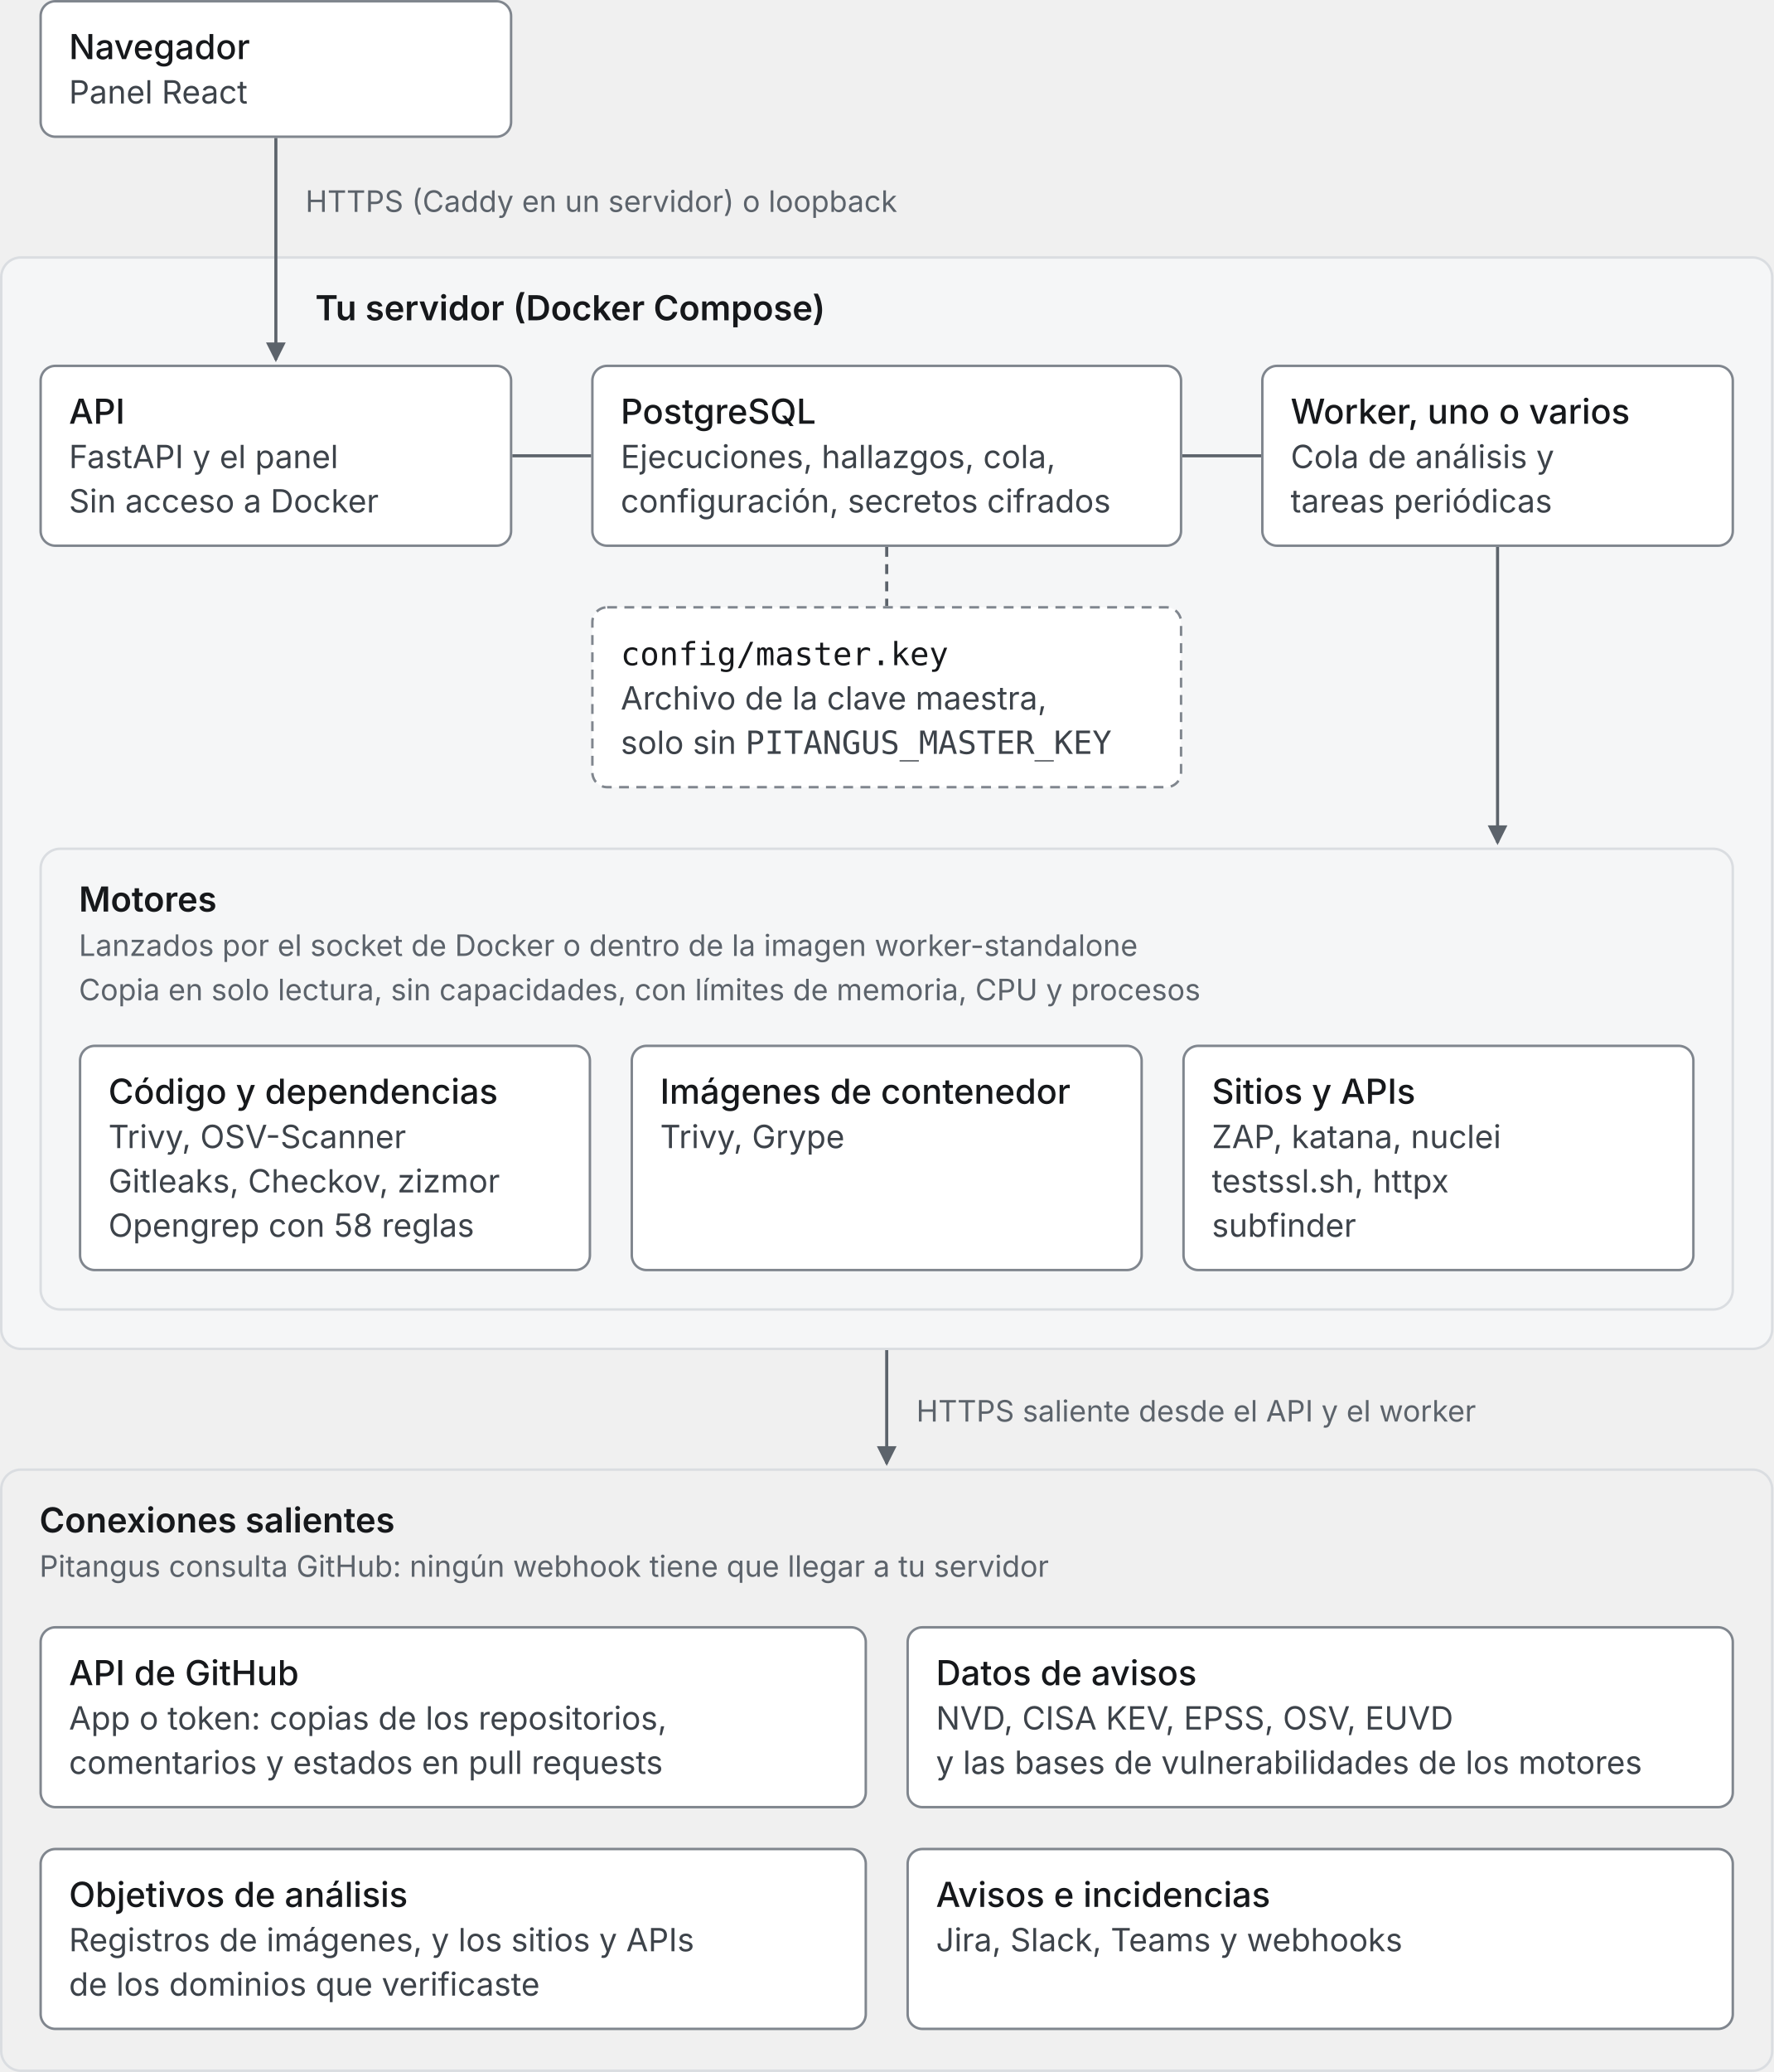
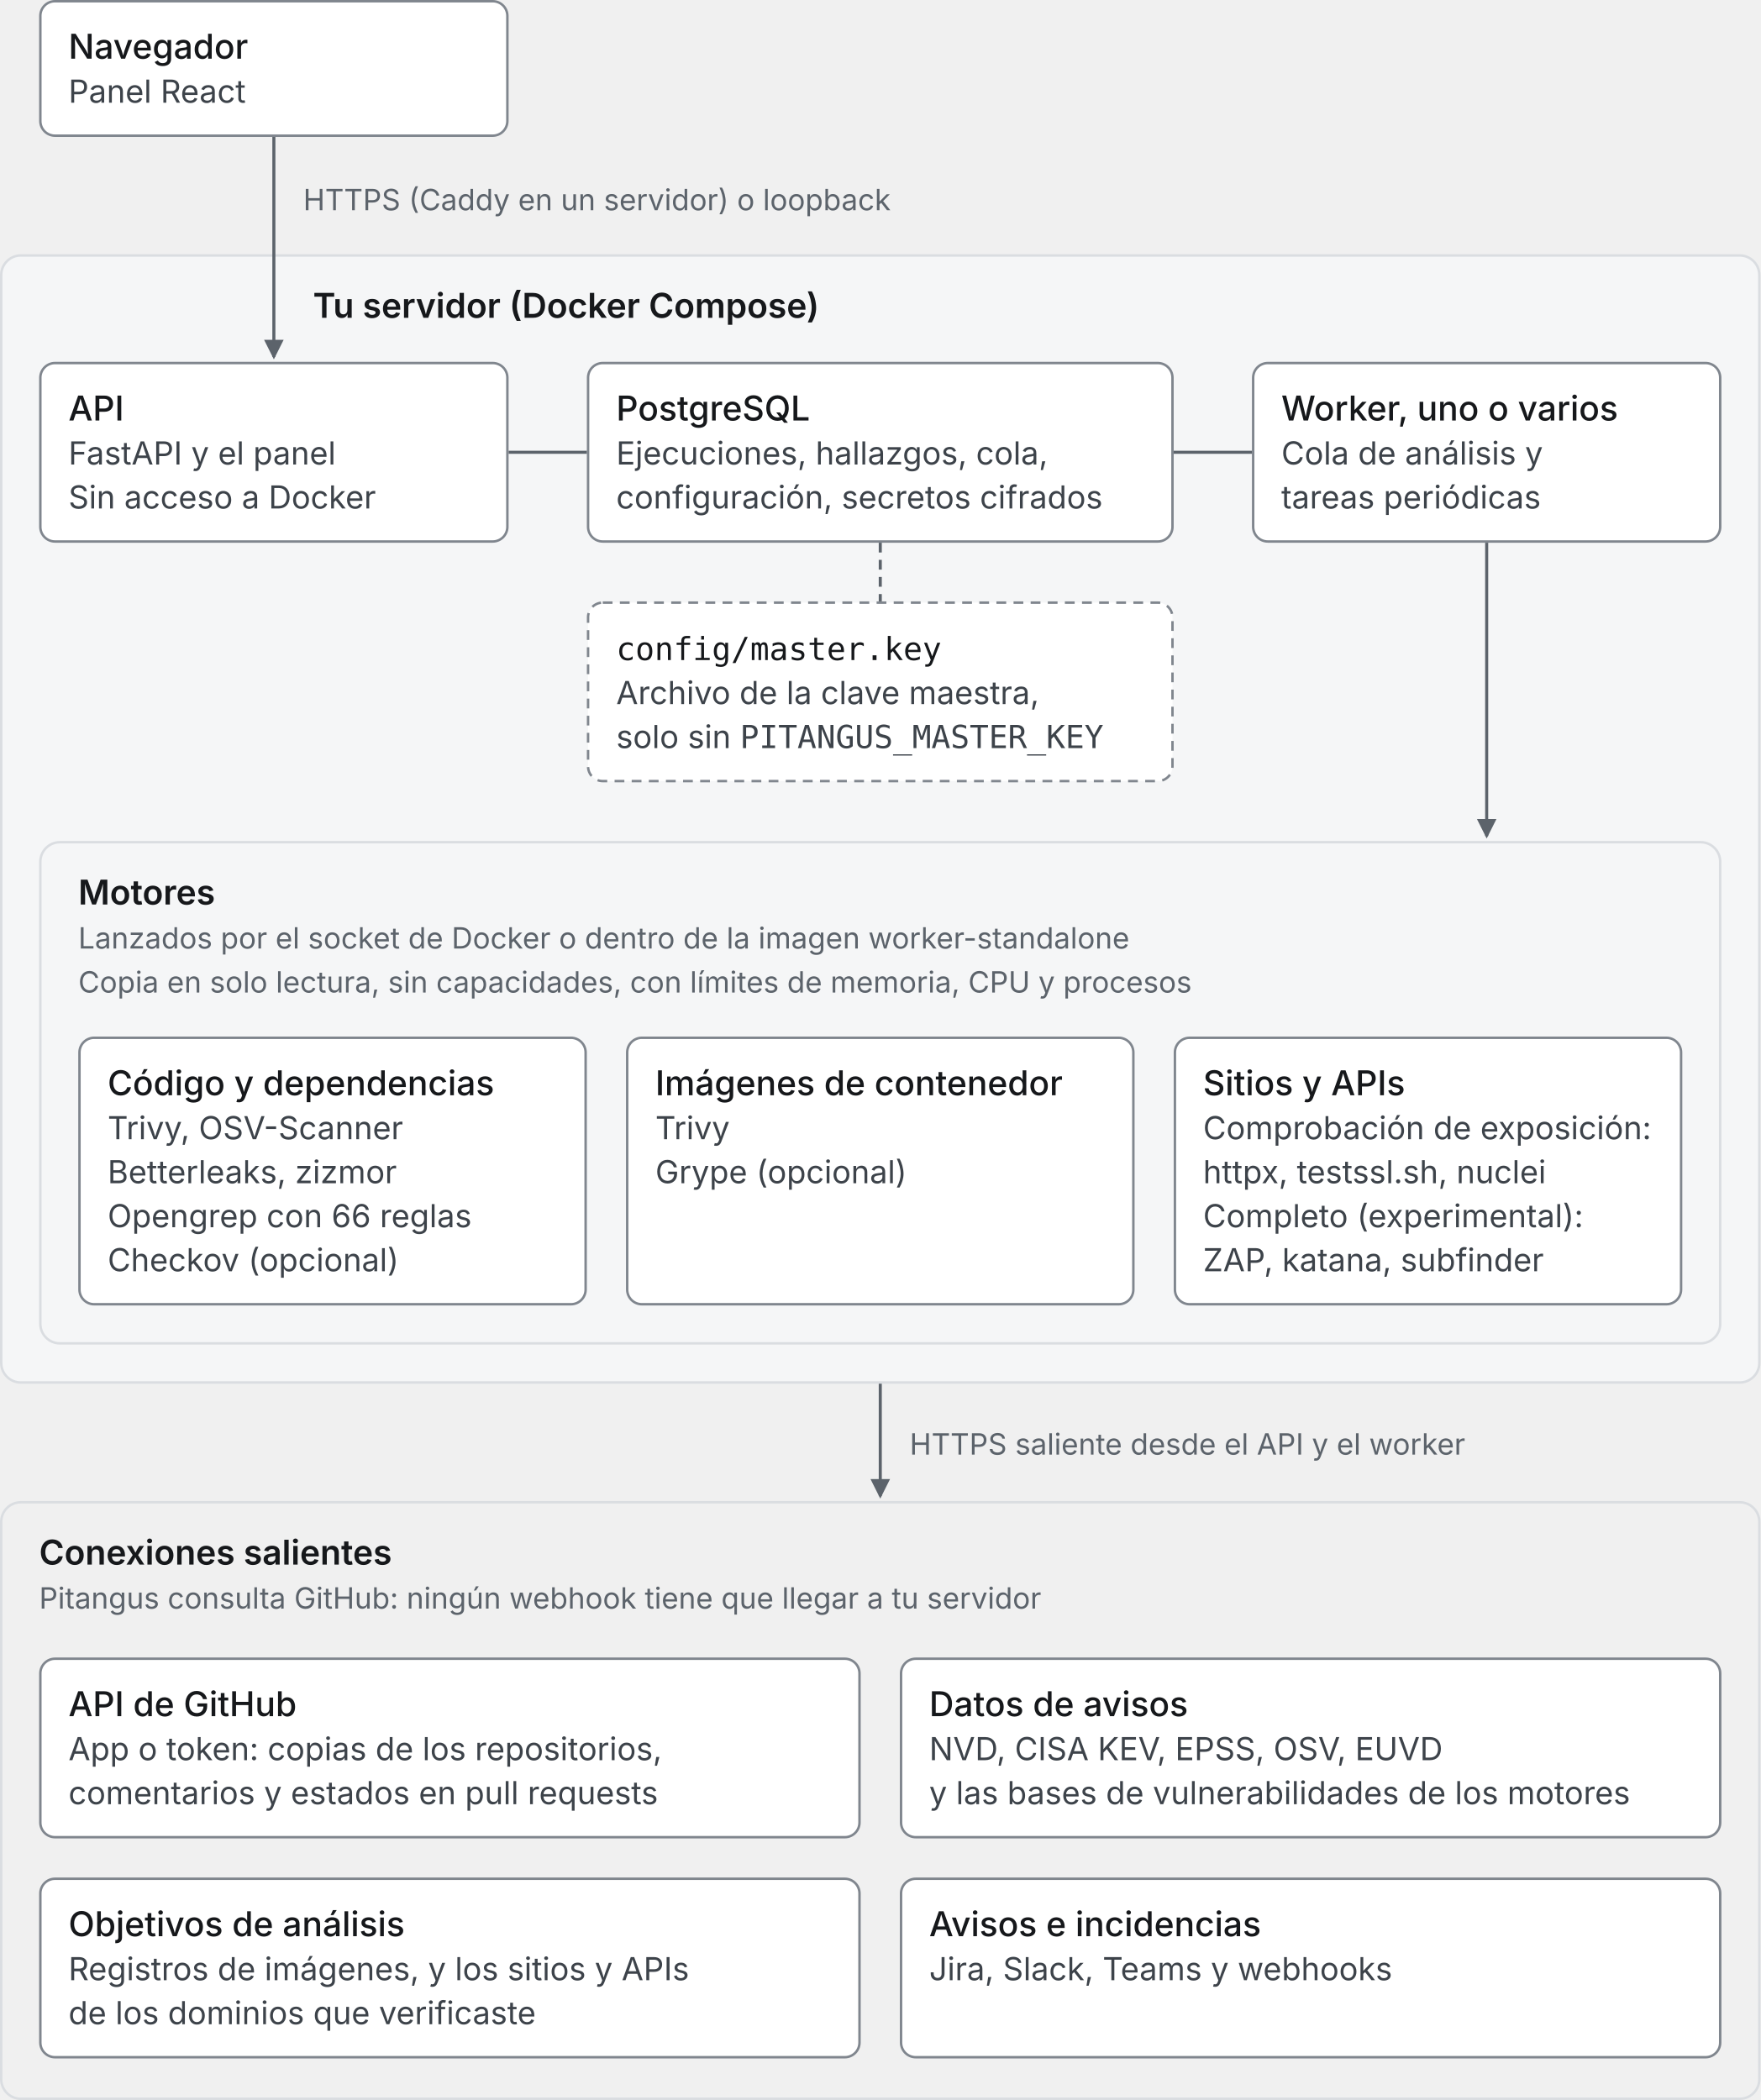
- <svg xmlns="http://www.w3.org/2000/svg" viewBox="0 0 720 841" width="720" height="841" role="img" aria-labelledby="title desc" lang="es">
+ <svg xmlns="http://www.w3.org/2000/svg" viewBox="0 0 720 859" width="720" height="859" role="img" aria-labelledby="title desc" lang="es">
  <style>
    text { font-family: 'IBM Plex Sans', ui-sans-serif, system-ui, -apple-system, 'Segoe UI', sans-serif; fill: #3D434A; }
    .title { font-size: 14px; font-weight: 500; fill: #16181B; }
    .group-title { font-weight: 600; }
    .detail { font-size: 13px; }
    .note { font-size: 12px; fill: #5C636B; }
    .mono { font-family: 'IBM Plex Mono', ui-monospace, SFMono-Regular, Menlo, Consolas, monospace; font-size: 13px; }
    .node { fill: #FFFFFF; stroke: #80868E; stroke-width: 1; }
    .node.optional { stroke-dasharray: 4 3; }
    .group { fill: none; stroke: #DADDE1; stroke-width: 1; }
    .group.filled { fill: #F5F6F7; }
    .edge { fill: none; stroke: #5C636B; stroke-width: 1.25; }
    .edge.optional { stroke-dasharray: 4 3; }
  </style>
  <defs>
    <marker id="head" viewBox="0 0 8 8" refX="7" refY="4" markerWidth="8" markerHeight="8" orient="auto" markerUnits="userSpaceOnUse">
      <path d="M0 0 L8 4 L0 8 Z" fill="#5C636B" />
    </marker>
  </defs>
-   <rect x="0.5" y="104.5" width="719" height="443" rx="8" class="group filled" />
+   <rect x="0.5" y="104.5" width="719" height="461" rx="8" class="group filled" />
  <text x="128" y="130" class="title group-title">Tu servidor (Docker Compose)</text>
  <rect x="16.5" y="0.5" width="191" height="55" rx="6" class="node" />
  <text x="28" y="24" class="title">Navegador</text>
  <text x="28" y="42" class="detail">Panel React</text>
  <path d="M112 56 L112 146" class="edge" marker-end="url(#head)" />
  <text x="124" y="86" class="note">HTTPS (Caddy en un servidor) o loopback</text>
  <rect x="16.5" y="148.5" width="191" height="73" rx="6" class="node" />
  <text x="28" y="172" class="title">API</text>
  <text x="28" y="190" class="detail">FastAPI y el panel</text>
  <text x="28" y="208" class="detail">Sin acceso a Docker</text>
  <rect x="240.5" y="148.5" width="239" height="73" rx="6" class="node" />
  <text x="252" y="172" class="title">PostgreSQL</text>
  <text x="252" y="190" class="detail">Ejecuciones, hallazgos, cola,</text>
  <text x="252" y="208" class="detail">configuración, secretos cifrados</text>
  <rect x="512.5" y="148.5" width="191" height="73" rx="6" class="node" />
  <text x="524" y="172" class="title">Worker, uno o varios</text>
  <text x="524" y="190" class="detail">Cola de análisis y</text>
  <text x="524" y="208" class="detail">tareas periódicas</text>
  <path d="M208 185 L240 185" class="edge" />
  <path d="M512 185 L480 185" class="edge" />
  <path d="M360 222 L360 246" class="edge optional" />
  <rect x="240.5" y="246.5" width="239" height="73" rx="6" class="node optional" />
  <text x="252" y="270" class="title mono">config/master.key</text>
  <text x="252" y="288" class="detail">Archivo de la clave maestra,</text>
  <text x="252" y="306" class="detail">solo sin <tspan class="mono">PITANGUS_MASTER_KEY</tspan>
  </text>
  <path d="M608 222 L608 342" class="edge" marker-end="url(#head)" />
-   <rect x="16.5" y="344.5" width="687" height="187" rx="8" class="group" />
+   <rect x="16.5" y="344.5" width="687" height="205" rx="8" class="group" />
  <text x="32" y="370" class="title group-title">Motores</text>
  <text x="32" y="388" class="note">Lanzados por el socket de Docker o dentro de la imagen worker-standalone</text>
  <text x="32" y="406" class="note">Copia en solo lectura, sin capacidades, con límites de memoria, CPU y procesos</text>
-   <rect x="32.5" y="424.5" width="207" height="91" rx="6" class="node" />
+   <rect x="32.5" y="424.5" width="207" height="109" rx="6" class="node" />
  <text x="44" y="448" class="title">Código y dependencias</text>
  <text x="44" y="466" class="detail">Trivy, OSV-Scanner</text>
-   <text x="44" y="484" class="detail">Gitleaks, Checkov, zizmor</text>
-   <text x="44" y="502" class="detail">Opengrep con 58 reglas</text>
-   <rect x="256.5" y="424.5" width="207" height="91" rx="6" class="node" />
+   <text x="44" y="484" class="detail">Betterleaks, zizmor</text>
+   <text x="44" y="502" class="detail">Opengrep con 66 reglas</text>
+   <text x="44" y="520" class="detail">Checkov (opcional)</text>
+   <rect x="256.5" y="424.5" width="207" height="109" rx="6" class="node" />
  <text x="268" y="448" class="title">Imágenes de contenedor</text>
-   <text x="268" y="466" class="detail">Trivy, Grype</text>
-   <rect x="480.5" y="424.5" width="207" height="91" rx="6" class="node" />
+   <text x="268" y="466" class="detail">Trivy</text>
+   <text x="268" y="484" class="detail">Grype (opcional)</text>
+   <rect x="480.5" y="424.5" width="207" height="109" rx="6" class="node" />
  <text x="492" y="448" class="title">Sitios y APIs</text>
-   <text x="492" y="466" class="detail">ZAP, katana, nuclei</text>
-   <text x="492" y="484" class="detail">testssl.sh, httpx</text>
-   <text x="492" y="502" class="detail">subfinder</text>
-   <path d="M360 548 L360 594" class="edge" marker-end="url(#head)" />
-   <text x="372" y="577" class="note">HTTPS saliente desde el API y el worker</text>
-   <rect x="0.5" y="596.5" width="719" height="244" rx="8" class="group" />
-   <text x="16" y="622" class="title group-title">Conexiones salientes</text>
-   <text x="16" y="640" class="note">Pitangus consulta GitHub: ningún webhook tiene que llegar a tu servidor</text>
-   <rect x="16.5" y="660.5" width="335" height="73" rx="6" class="node" />
-   <text x="28" y="684" class="title">API de GitHub</text>
-   <text x="28" y="702" class="detail">App o token: copias de los repositorios,</text>
-   <text x="28" y="720" class="detail">comentarios y estados en pull requests</text>
-   <rect x="368.5" y="660.5" width="335" height="73" rx="6" class="node" />
-   <text x="380" y="684" class="title">Datos de avisos</text>
-   <text x="380" y="702" class="detail">NVD, CISA KEV, EPSS, OSV, EUVD</text>
-   <text x="380" y="720" class="detail">y las bases de vulnerabilidades de los motores</text>
-   <rect x="16.5" y="750.5" width="335" height="73" rx="6" class="node" />
-   <text x="28" y="774" class="title">Objetivos de análisis</text>
-   <text x="28" y="792" class="detail">Registros de imágenes, y los sitios y APIs</text>
-   <text x="28" y="810" class="detail">de los dominios que verificaste</text>
-   <rect x="368.5" y="750.5" width="335" height="73" rx="6" class="node" />
-   <text x="380" y="774" class="title">Avisos e incidencias</text>
-   <text x="380" y="792" class="detail">Jira, Slack, Teams y webhooks</text>
+   <text x="492" y="466" class="detail">Comprobación de exposición:</text>
+   <text x="492" y="484" class="detail">httpx, testssl.sh, nuclei</text>
+   <text x="492" y="502" class="detail">Completo (experimental):</text>
+   <text x="492" y="520" class="detail">ZAP, katana, subfinder</text>
+   <path d="M360 566 L360 612" class="edge" marker-end="url(#head)" />
+   <text x="372" y="595" class="note">HTTPS saliente desde el API y el worker</text>
+   <rect x="0.5" y="614.5" width="719" height="244" rx="8" class="group" />
+   <text x="16" y="640" class="title group-title">Conexiones salientes</text>
+   <text x="16" y="658" class="note">Pitangus consulta GitHub: ningún webhook tiene que llegar a tu servidor</text>
+   <rect x="16.5" y="678.5" width="335" height="73" rx="6" class="node" />
+   <text x="28" y="702" class="title">API de GitHub</text>
+   <text x="28" y="720" class="detail">App o token: copias de los repositorios,</text>
+   <text x="28" y="738" class="detail">comentarios y estados en pull requests</text>
+   <rect x="368.5" y="678.5" width="335" height="73" rx="6" class="node" />
+   <text x="380" y="702" class="title">Datos de avisos</text>
+   <text x="380" y="720" class="detail">NVD, CISA KEV, EPSS, OSV, EUVD</text>
+   <text x="380" y="738" class="detail">y las bases de vulnerabilidades de los motores</text>
+   <rect x="16.5" y="768.5" width="335" height="73" rx="6" class="node" />
+   <text x="28" y="792" class="title">Objetivos de análisis</text>
+   <text x="28" y="810" class="detail">Registros de imágenes, y los sitios y APIs</text>
+   <text x="28" y="828" class="detail">de los dominios que verificaste</text>
+   <rect x="368.5" y="768.5" width="335" height="73" rx="6" class="node" />
+   <text x="380" y="792" class="title">Avisos e incidencias</text>
+   <text x="380" y="810" class="detail">Jira, Slack, Teams y webhooks</text>
</svg>
